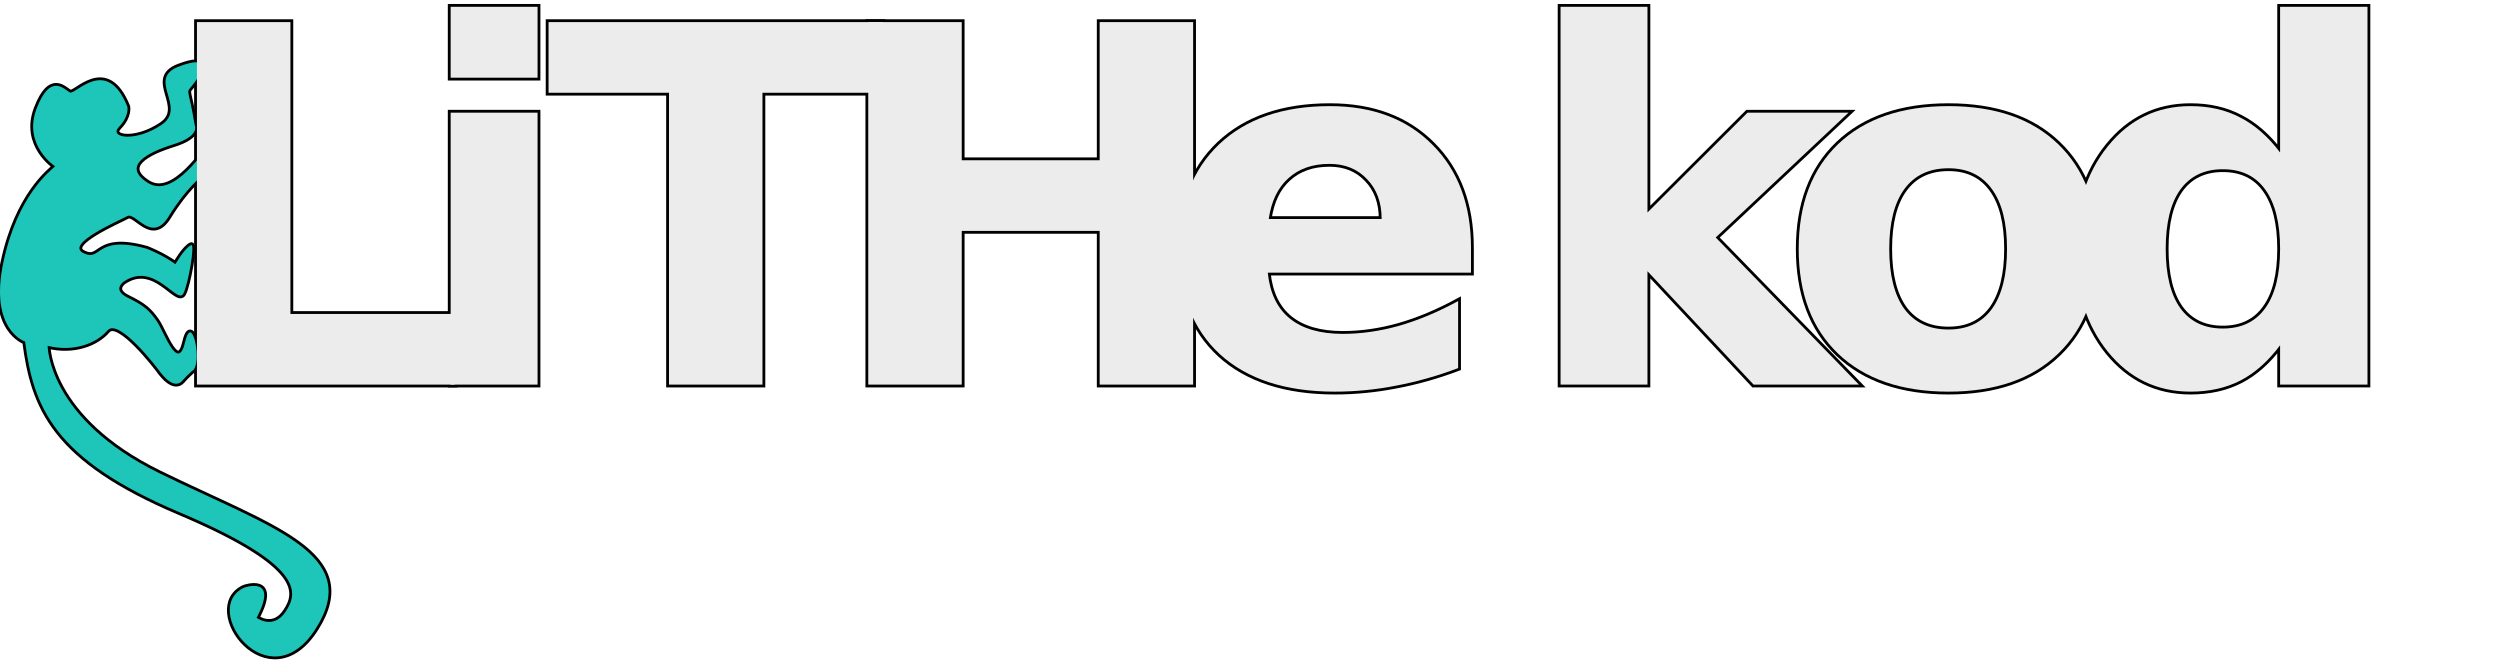
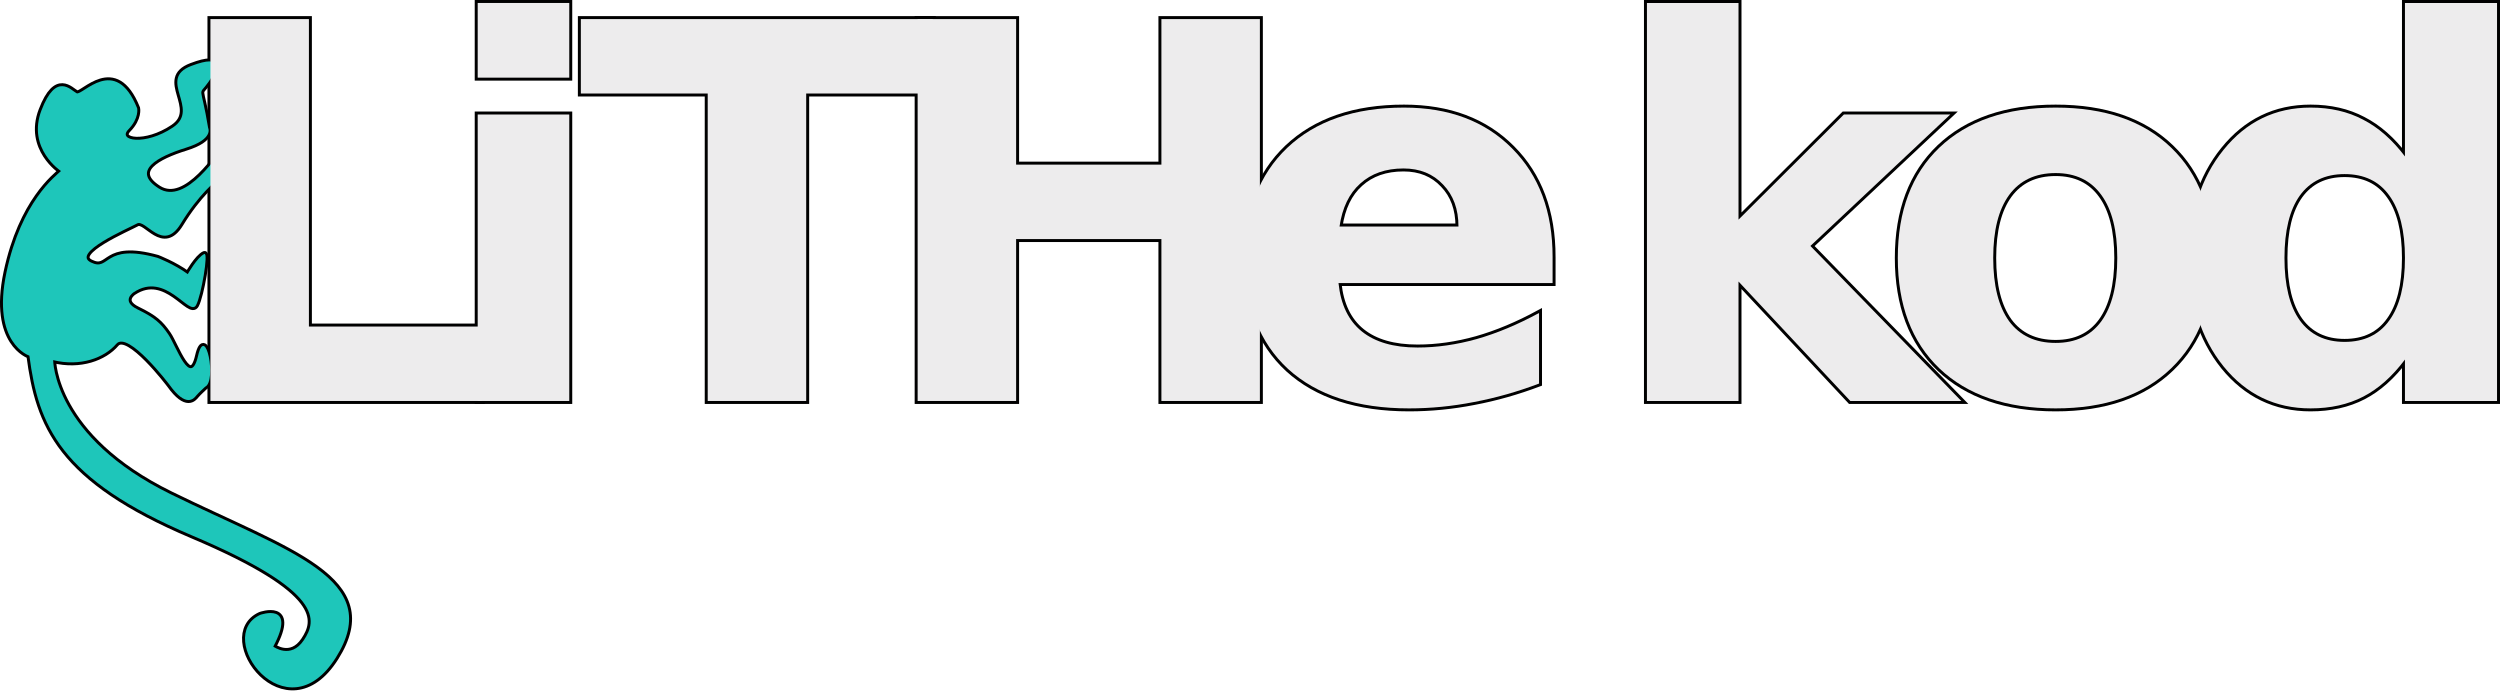
- <svg xmlns="http://www.w3.org/2000/svg" width="886.786mm" height="234.457mm" viewBox="0 0 886.786 234.457" version="1.1" id="svg8">
+ <svg xmlns="http://www.w3.org/2000/svg" width="841.782mm" height="232.457mm" viewBox="0 0 841.782 232.457" version="1.1" id="svg8">
  <defs id="defs2">
    <clipPath clipPathUnits="userSpaceOnUse" id="clipPath5042">
      <path d="M 0,888 H 2992 V 0 H 0 Z" id="path5040" />
    </clipPath>
  </defs>
-   <g id="layer1" transform="translate(410.8215,-105.2001)">
+   <g id="layer1" transform="translate(411.8174,-106.6126)">
    <g id="g4629" transform="matrix(0.3527778,0,0,-0.3527778,-503.404,355.0638)" style="fill:#000000;stroke:#000000;stroke-width:5.669;stroke-miterlimit:4;stroke-dasharray:none;stroke-opacity:1">
      <g clip-path="url(#clipPath5042)" id="g4627" style="fill:#000000;stroke:#000000;stroke-width:5.669;stroke-miterlimit:4;stroke-dasharray:none;stroke-opacity:1">
        <g transform="translate(455.4551,335.2197)" id="g4625" style="fill:#000000;stroke:#000000;stroke-width:5.669;stroke-miterlimit:4;stroke-dasharray:none;stroke-opacity:1">
          <path id="path4623" style="fill:#000000;fill-opacity:1;fill-rule:nonzero;stroke:#000000;stroke-width:5.669;stroke-miterlimit:4;stroke-dasharray:none;stroke-opacity:1" d="m 0,0 c 0,0 -6.378,-5.788 -8.602,-8.49 -2.223,-2.701 -9.377,-12.159 -25.387,10.259 0,0 -39.543,52.376 -50.951,39.061 -11.407,-13.317 -34.301,-21.89 -60.174,-15.493 0,0 -0.193,-73.005 112.543,-128.213 112.738,-55.211 204.515,-80.79 157.195,-155.811 -47.321,-75.021 -117.147,20.196 -72.062,40.88 0,0 35.289,12.714 12.395,-30.333 0,0 16.727,-12.57 29.233,6.155 12.507,18.722 20.06,46.336 -106.585,99.948 -126.644,53.614 -146.779,105.585 -155.409,171.644 0,0 -36.2,11.621 -21.847,79.494 14.354,67.872 47.209,91.983 52.042,96.711 0,0 -32.62,21.37 -18.584,58.052 14.036,36.683 27.829,19.094 33.427,16.193 5.598,-2.903 36.922,37.722 57.828,-14.345 0,0 2.118,-9.369 -8.515,-20.271 -10.632,-10.902 16.208,-15.852 42.78,1.989 26.573,17.839 -15.652,46.134 17.437,58.695 31.974,12.139 24.284,-3.981 16.247,-15.387 -10.246,-14.539 -7.474,0.315 -0.176,-43.919 0,0 5.591,-10.434 -21.358,-18.811 -26.95,-8.376 -52.358,-21.968 -25.915,-38.795 26.442,-16.826 58.067,34.903 64.93,42.043 6.862,7.14 4.524,-8.434 -10.082,-34.686 0,0 -16.806,-13.09 -33.829,-41.078 -17.02,-27.989 -33.117,4.955 -41.716,0.232 -8.598,-4.724 -62.986,-27.85 -44.067,-37.138 18.918,-9.287 11.314,18.82 63.639,4.384 0,0 16.026,-6.098 28.956,-15.574 0,0 9.092,16.119 15.759,19.203 4.214,1.95 -3.03,-39.848 -7.867,-48.759 -6.225,-11.469 -28.651,32.955 -59.667,12.223 0,0 -12.658,-8.293 3.752,-16.324 16.409,-8.03 21.908,-12.96 29.334,-23.783 C -27.871,39.134 -14.1,-2.305 -6.829,29.266 0.442,60.835 11.046,5.044 0,0" />
        </g>
      </g>
    </g>
    <g id="g4647" style="font-variant:normal;font-weight:bold;font-stretch:normal;font-size:176.389px;font-family:'Source Sans Pro';-inkscape-font-specification:SourceSansPro-Bold;writing-mode:lr-tb;fill:#000000;fill-opacity:1;fill-rule:nonzero;stroke:#000000;stroke-width:2;stroke-miterlimit:4;stroke-dasharray:none;stroke-opacity:1" aria-label="LiTHe kod" transform="translate(0,-1.5875)">
      <path id="path4631" style="fill:#000000;stroke:#000000;stroke-width:2;stroke-miterlimit:4;stroke-dasharray:none;stroke-opacity:1" d="m -340.962,114.626 h 33.159 v 103.525 h 58.222 v 25.063 h -91.381 z" />
      <path id="path4633" style="fill:#000000;stroke:#000000;stroke-width:2;stroke-miterlimit:4;stroke-dasharray:none;stroke-opacity:1" d="m -250.971,146.752 h 30.834 v 96.463 h -30.834 z m 0,-37.552 h 30.834 v 25.149 h -30.834 z" />
      <path id="path4635" style="fill:#000000;stroke:#000000;stroke-width:2;stroke-miterlimit:4;stroke-dasharray:none;stroke-opacity:1" d="m -216.24,114.626 h 118.511 v 25.063 h -42.633 v 103.525 h -33.159 V 139.689 h -42.719 z" />
      <path id="path4637" style="fill:#000000;stroke:#000000;stroke-width:2;stroke-miterlimit:4;stroke-dasharray:none;stroke-opacity:1" d="m -102.837,114.626 h 33.159 v 49.006 h 48.92 v -49.006 h 33.159 v 128.588 h -33.159 v -54.519 h -48.92 v 54.519 h -33.159 z" />
      <path id="path4639" style="fill:#000000;stroke:#000000;stroke-width:2;stroke-miterlimit:4;stroke-dasharray:none;stroke-opacity:1" d="m 110.961,194.725 v 8.785 H 38.872 q 1.12,10.852 7.838,16.278 6.718,5.426 18.776,5.426 9.732,0 19.895,-2.842 10.249,-2.928 21.015,-8.785 v 23.771 q -10.938,4.134 -21.876,6.201 -10.938,2.153 -21.876,2.153 -26.183,0 -40.738,-13.264 -14.469,-13.35 -14.469,-37.379 0,-23.599 14.211,-37.121 14.297,-13.522 39.274,-13.522 22.738,0 36.346,13.694 13.694,13.694 13.694,36.604 z M 79.266,184.475 q 0,-8.785 -5.168,-14.125 -5.082,-5.426 -13.35,-5.426 -8.957,0 -14.556,5.082 -5.598,4.995 -6.976,14.469 z" />
      <path id="path4641" style="fill:#000000;stroke:#000000;stroke-width:2;stroke-miterlimit:4;stroke-dasharray:none;stroke-opacity:1" d="m 142.729,109.2 h 30.834 v 72.95 l 35.484,-35.398 h 35.829 l -47.112,44.269 50.815,52.193 h -37.379 l -37.638,-40.221 v 40.221 H 142.729 Z" />
      <path id="path4643" style="fill:#000000;stroke:#000000;stroke-width:2;stroke-miterlimit:4;stroke-dasharray:none;stroke-opacity:1" d="m 280.339,166.475 q -10.249,0 -15.675,7.407 -5.34,7.321 -5.34,21.187 0,13.867 5.34,21.273 5.426,7.321 15.675,7.321 10.077,0 15.417,-7.321 5.34,-7.407 5.34,-21.273 0,-13.867 -5.34,-21.187 -5.34,-7.407 -15.417,-7.407 z m 0,-22.049 q 24.891,0 38.843,13.436 14.039,13.436 14.039,37.207 0,23.771 -14.039,37.207 -13.953,13.436 -38.843,13.436 -24.977,0 -39.102,-13.436 -14.039,-13.436 -14.039,-37.207 0,-23.771 14.039,-37.207 14.125,-13.436 39.102,-13.436 z" />
      <path id="path4645" style="fill:#000000;stroke:#000000;stroke-width:2;stroke-miterlimit:4;stroke-dasharray:none;stroke-opacity:1" d="m 397.958,160.876 v -51.676 h 31.006 v 134.014 h -31.006 v -13.953 q -6.373,8.527 -14.039,12.488 -7.665,3.962 -17.742,3.962 -17.828,0 -29.283,-14.125 -11.455,-14.211 -11.455,-36.518 0,-22.307 11.455,-36.432 11.455,-14.211 29.283,-14.211 9.991,0 17.656,4.048 7.751,3.962 14.125,12.402 z m -20.326,62.442 q 9.905,0 15.072,-7.235 5.254,-7.235 5.254,-21.015 0,-13.78 -5.254,-21.015 -5.168,-7.235 -15.072,-7.235 -9.819,0 -15.072,7.235 -5.168,7.235 -5.168,21.015 0,13.78 5.168,21.015 5.254,7.235 15.072,7.235 z" />
    </g>
    <g transform="matrix(0.3527778,0,0,-0.3527778,-503.404,355.0638)" id="g5036">
      <g id="g5038" clip-path="url(#clipPath5042)">
        <g id="g5046" transform="translate(455.4551,335.2197)">
          <path d="m 0,0 c 0,0 -6.378,-5.788 -8.602,-8.49 -2.223,-2.701 -9.377,-12.159 -25.387,10.259 0,0 -39.543,52.376 -50.951,39.061 -11.407,-13.317 -34.301,-21.89 -60.174,-15.493 0,0 -0.193,-73.005 112.543,-128.213 112.738,-55.211 204.515,-80.79 157.195,-155.811 -47.321,-75.021 -117.147,20.196 -72.062,40.88 0,0 35.289,12.714 12.395,-30.333 0,0 16.727,-12.57 29.233,6.155 12.507,18.722 20.06,46.336 -106.585,99.948 -126.644,53.614 -146.779,105.585 -155.409,171.644 0,0 -36.2,11.621 -21.847,79.494 14.354,67.872 47.209,91.983 52.042,96.711 0,0 -32.62,21.37 -18.584,58.052 14.036,36.683 27.829,19.094 33.427,16.193 5.598,-2.903 36.922,37.722 57.828,-14.345 0,0 2.118,-9.369 -8.515,-20.271 -10.632,-10.902 16.208,-15.852 42.78,1.989 26.573,17.839 -15.652,46.134 17.437,58.695 31.974,12.139 24.284,-3.981 16.247,-15.387 -10.246,-14.539 -7.474,0.315 -0.176,-43.919 0,0 5.591,-10.434 -21.358,-18.811 -26.95,-8.376 -52.358,-21.968 -25.915,-38.795 26.442,-16.826 58.067,34.903 64.93,42.043 6.862,7.14 4.524,-8.434 -10.082,-34.686 0,0 -16.806,-13.09 -33.829,-41.078 -17.02,-27.989 -33.117,4.955 -41.716,0.232 -8.598,-4.724 -62.986,-27.85 -44.067,-37.138 18.918,-9.287 11.314,18.82 63.639,4.384 0,0 16.026,-6.098 28.956,-15.574 0,0 9.092,16.119 15.759,19.203 4.214,1.95 -3.03,-39.848 -7.867,-48.759 -6.225,-11.469 -28.651,32.955 -59.667,12.223 0,0 -12.658,-8.293 3.752,-16.324 16.409,-8.03 21.908,-12.96 29.334,-23.783 C -27.871,39.134 -14.1,-2.305 -6.829,29.266 0.442,60.835 11.046,5.044 0,0" style="fill:#1ec6ba;fill-opacity:1;fill-rule:nonzero;stroke:none" id="path5048" />
        </g>
      </g>
    </g>
    <g aria-label="LiTHe kod" style="font-variant:normal;font-weight:bold;font-stretch:normal;font-size:176.389px;font-family:'Source Sans Pro';-inkscape-font-specification:SourceSansPro-Bold;writing-mode:lr-tb;fill:#edeced;fill-opacity:1;fill-rule:nonzero;stroke:none;stroke-width:0.353" id="text5052" transform="translate(0,-1.5875)">
      <path d="m -340.962,114.626 h 33.159 v 103.525 h 58.222 v 25.063 h -91.381 z" style="stroke-width:0.353" id="path4786" />
      <path d="m -250.971,146.752 h 30.834 v 96.463 h -30.834 z m 0,-37.552 h 30.834 v 25.149 h -30.834 z" style="stroke-width:0.353" id="path4788" />
      <path d="m -216.24,114.626 h 118.511 v 25.063 h -42.633 v 103.525 h -33.159 V 139.689 h -42.719 z" style="stroke-width:0.353" id="path4790" />
      <path d="m -102.837,114.626 h 33.159 v 49.006 h 48.92 v -49.006 h 33.159 v 128.588 h -33.159 v -54.519 h -48.92 v 54.519 h -33.159 z" style="stroke-width:0.353" id="path4792" />
      <path d="m 110.961,194.725 v 8.785 H 38.872 q 1.12,10.852 7.838,16.278 6.718,5.426 18.776,5.426 9.732,0 19.895,-2.842 10.249,-2.928 21.015,-8.785 v 23.771 q -10.938,4.134 -21.876,6.201 -10.938,2.153 -21.876,2.153 -26.183,0 -40.738,-13.264 -14.469,-13.35 -14.469,-37.379 0,-23.599 14.211,-37.121 14.297,-13.522 39.274,-13.522 22.738,0 36.346,13.694 13.694,13.694 13.694,36.604 z M 79.266,184.475 q 0,-8.785 -5.168,-14.125 -5.082,-5.426 -13.35,-5.426 -8.957,0 -14.556,5.082 -5.598,4.995 -6.976,14.469 z" style="stroke-width:0.353" id="path4794" />
      <path d="m 142.729,109.2 h 30.834 v 72.95 l 35.484,-35.398 h 35.829 l -47.112,44.269 50.815,52.193 h -37.379 l -37.638,-40.221 v 40.221 H 142.729 Z" style="stroke-width:0.353" id="path4796" />
      <path d="m 280.339,166.475 q -10.249,0 -15.675,7.407 -5.34,7.321 -5.34,21.187 0,13.867 5.34,21.273 5.426,7.321 15.675,7.321 10.077,0 15.417,-7.321 5.34,-7.407 5.34,-21.273 0,-13.867 -5.34,-21.187 -5.34,-7.407 -15.417,-7.407 z m 0,-22.049 q 24.891,0 38.843,13.436 14.039,13.436 14.039,37.207 0,23.771 -14.039,37.207 -13.953,13.436 -38.843,13.436 -24.977,0 -39.102,-13.436 -14.039,-13.436 -14.039,-37.207 0,-23.771 14.039,-37.207 14.125,-13.436 39.102,-13.436 z" style="stroke-width:0.353" id="path4798" />
      <path d="m 397.958,160.876 v -51.676 h 31.006 v 134.014 h -31.006 v -13.953 q -6.373,8.527 -14.039,12.488 -7.665,3.962 -17.742,3.962 -17.828,0 -29.283,-14.125 -11.455,-14.211 -11.455,-36.518 0,-22.307 11.455,-36.432 11.455,-14.211 29.283,-14.211 9.991,0 17.656,4.048 7.751,3.962 14.125,12.402 z m -20.326,62.442 q 9.905,0 15.072,-7.235 5.254,-7.235 5.254,-21.015 0,-13.78 -5.254,-21.015 -5.168,-7.235 -15.072,-7.235 -9.819,0 -15.072,7.235 -5.168,7.235 -5.168,21.015 0,13.78 5.168,21.015 5.254,7.235 15.072,7.235 z" style="stroke-width:0.353" id="path4800" />
    </g>
  </g>
</svg>
